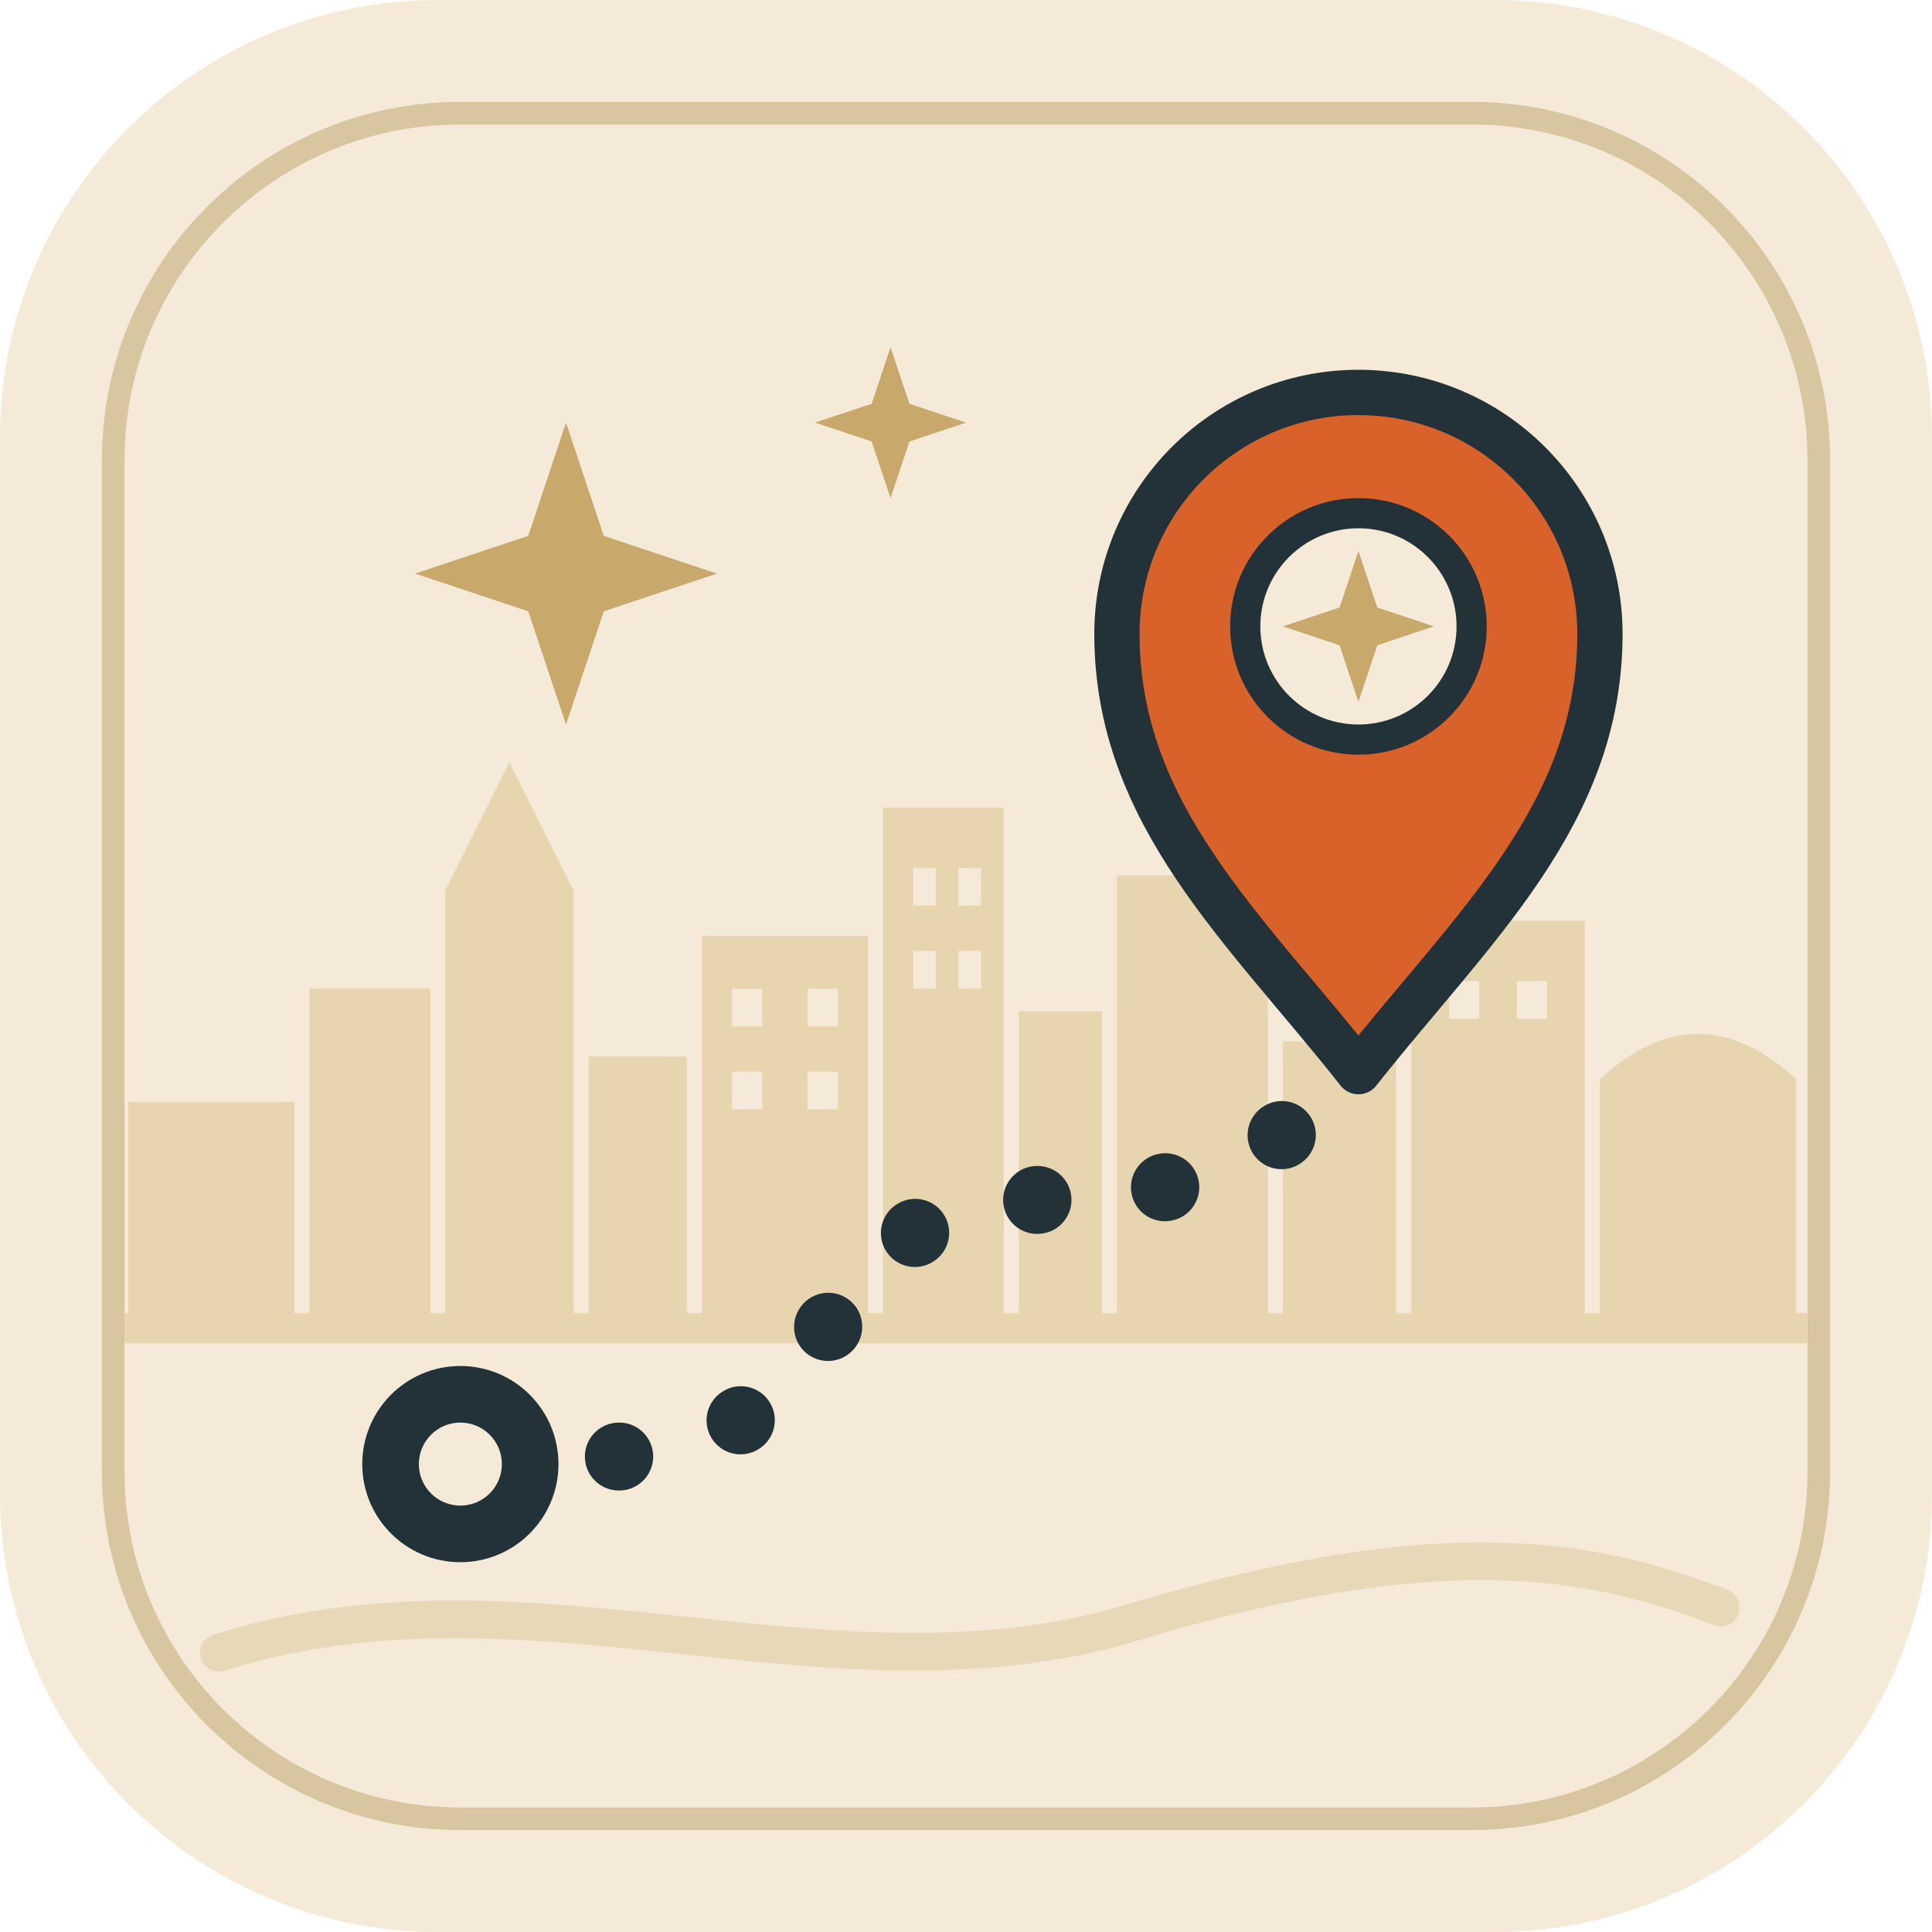
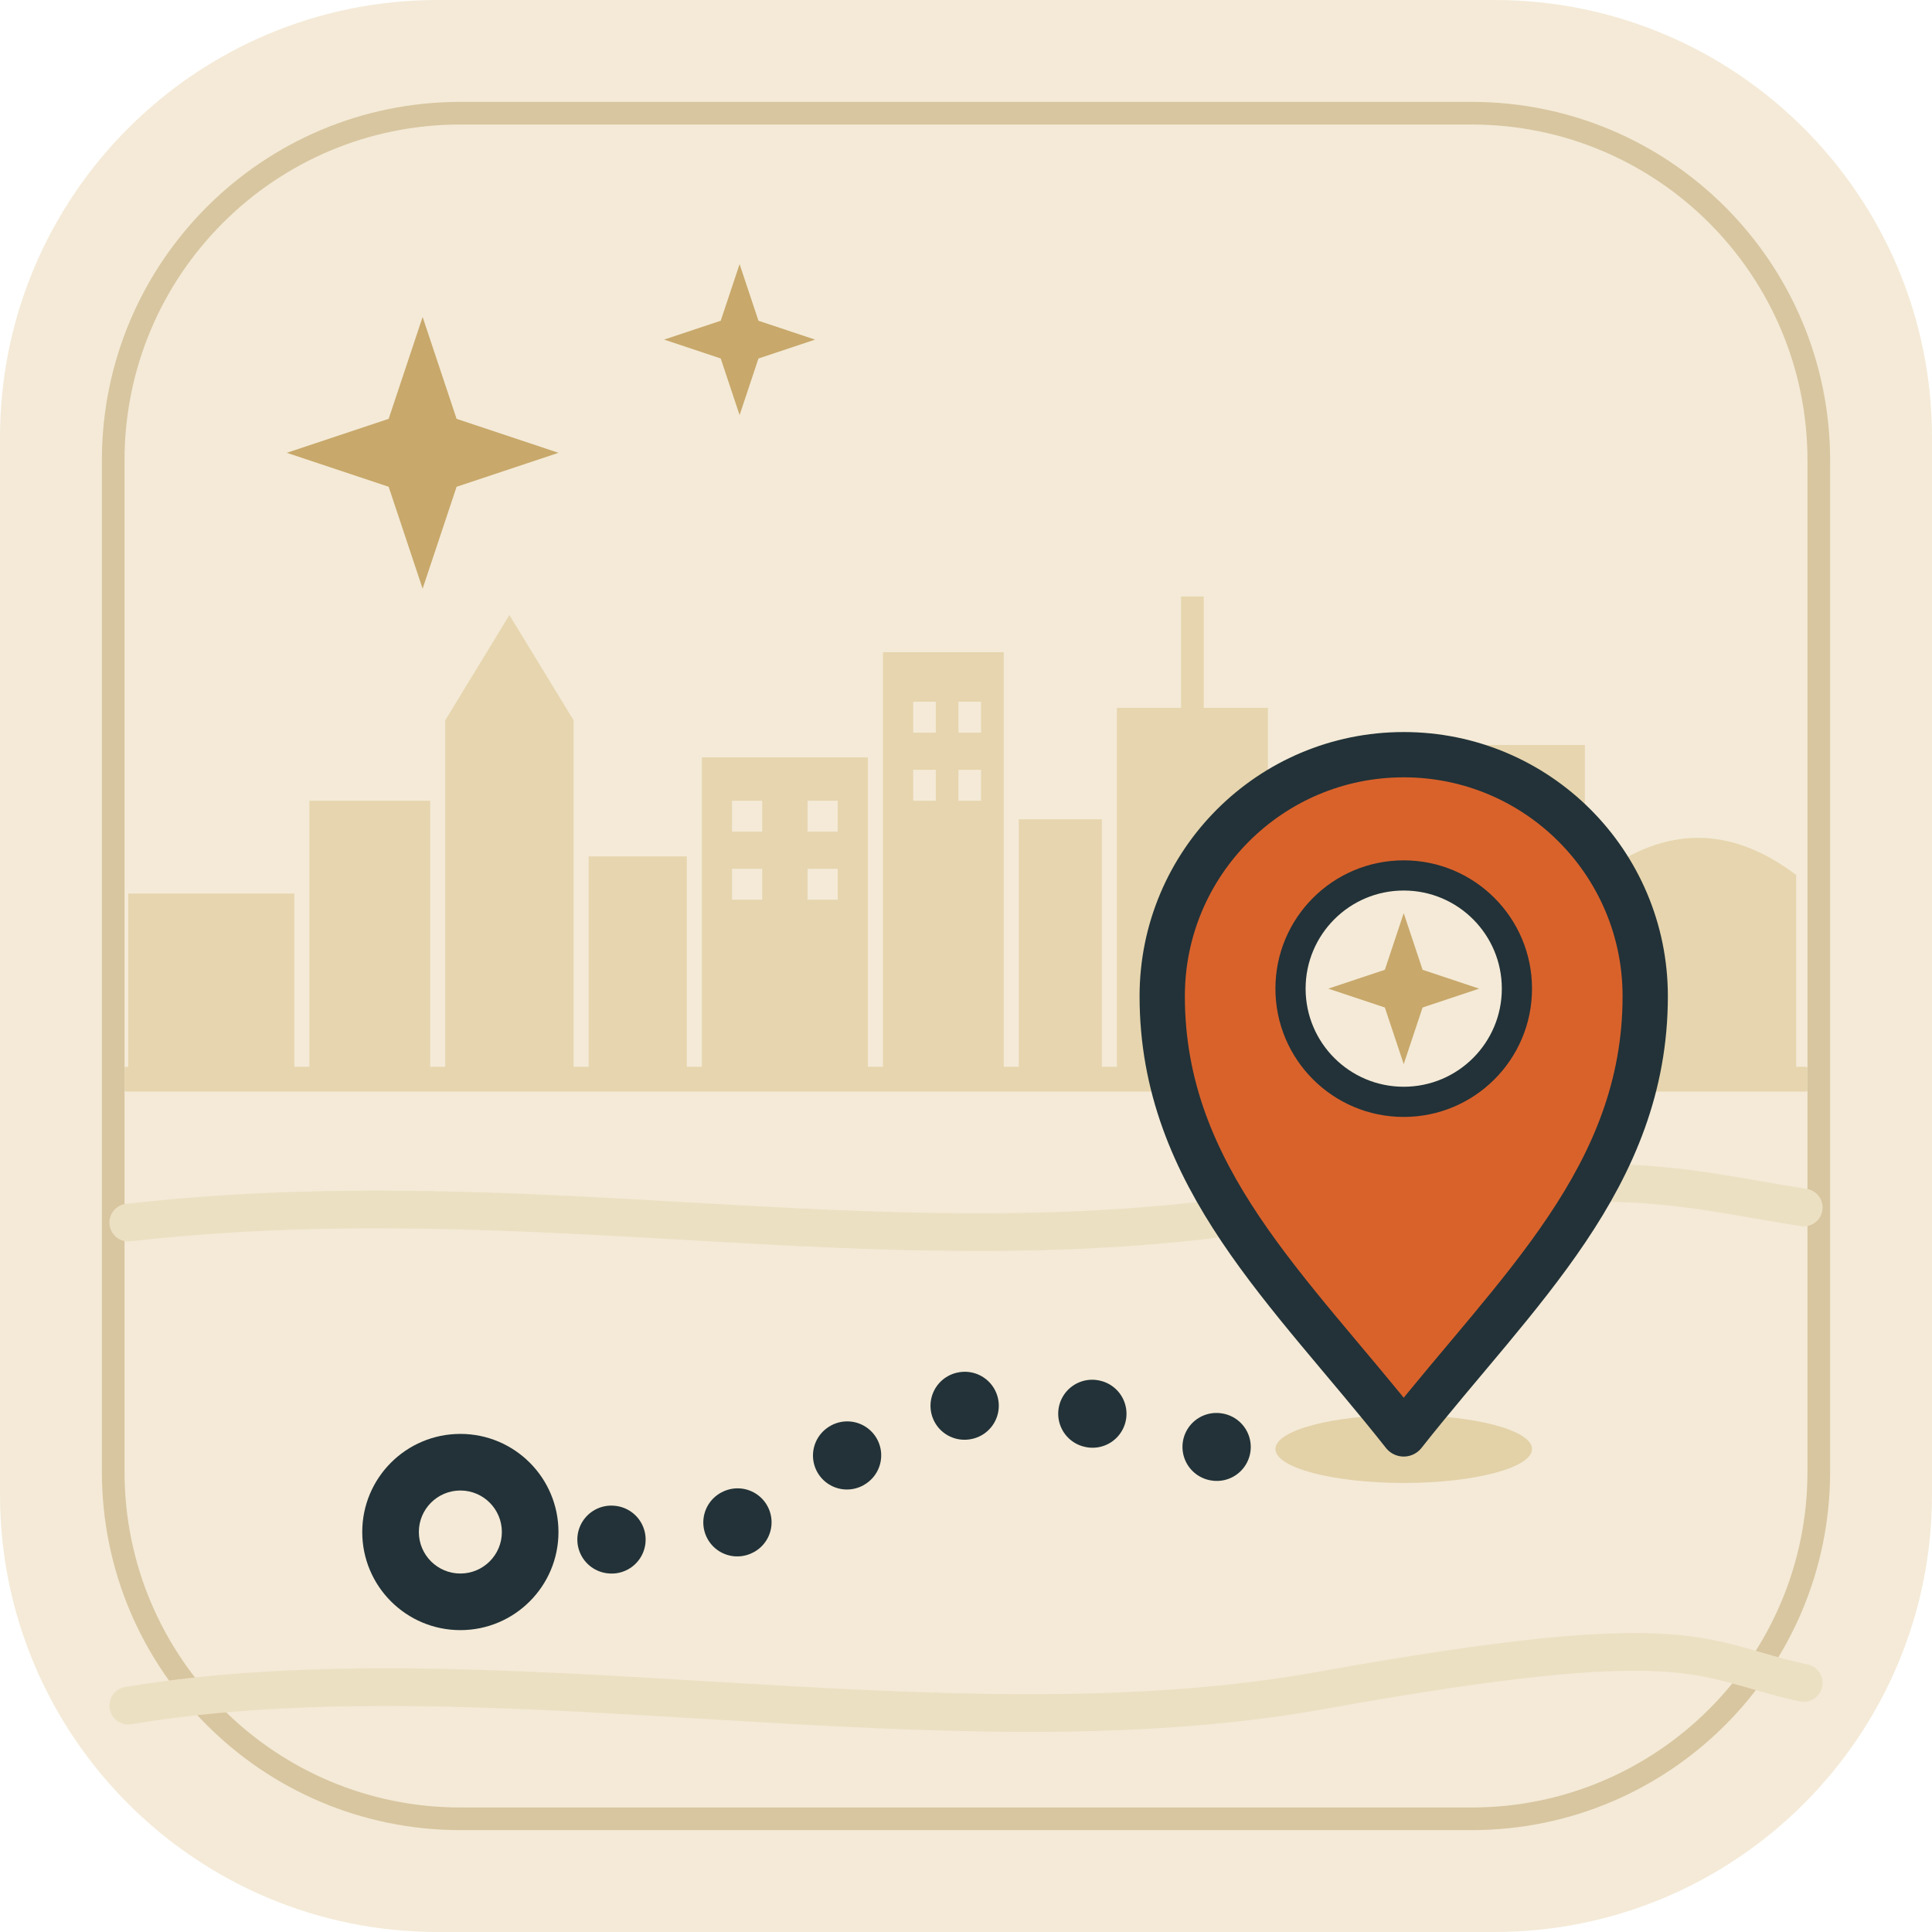
<svg xmlns="http://www.w3.org/2000/svg" viewBox="0 0 512 512" role="img" aria-label="Saadventure">
  <rect width="512" height="512" rx="116" fill="#f4ead7" />
  <rect x="30" y="30" width="452" height="452" rx="92" fill="none" stroke="#d8c6a0" stroke-width="6" />
  <defs>
    <clipPath id="badge">
      <rect x="33" y="33" width="446" height="446" rx="89" />
    </clipPath>
  </defs>
-   <g clip-path="url(#badge)" fill="#e6d5ae">
-     <rect x="34" y="292" width="44" height="60" />
-     <rect x="82" y="262" width="32" height="90" />
-     <path d="M118 352 V 236 L 135 202 L 152 236 V 352 Z" />
-     <rect x="156" y="280" width="26" height="72" />
-     <rect x="186" y="248" width="44" height="104" />
-     <rect x="234" y="214" width="32" height="138" />
-     <rect x="270" y="268" width="22" height="84" />
-     <rect x="296" y="232" width="40" height="120" />
-     <rect x="313" y="196" width="6" height="40" />
-     <rect x="340" y="276" width="30" height="76" />
-     <rect x="374" y="244" width="46" height="108" />
-     <path d="M424 352 V 286 Q 450 262 476 286 V 352 Z" />
-     <rect x="30" y="348" width="452" height="8" rx="4" />
+   <g transform="translate(0 286) scale(1 0.82) translate(0 -352)">
+     <g clip-path="url(#badge)" fill="#e6d5ae">
+       <rect x="34" y="292" width="44" height="60" />
+       <rect x="82" y="262" width="32" height="90" />
+       <path d="M118 352 V 236 L 135 202 L 152 236 V 352 Z" />
+       <rect x="156" y="280" width="26" height="72" />
+       <rect x="186" y="248" width="44" height="104" />
+       <rect x="234" y="214" width="32" height="138" />
+       <rect x="270" y="268" width="22" height="84" />
+       <rect x="296" y="232" width="40" height="120" />
+       <rect x="313" y="196" width="6" height="40" />
+       <rect x="340" y="276" width="30" height="76" />
+       <rect x="374" y="244" width="46" height="108" />
+       <path d="M424 352 V 286 Q 450 262 476 286 V 352 Z" />
+       <rect x="30" y="348" width="452" height="8" rx="4" />
+     </g>
+     <g fill="#f4ead7">
+       <rect x="194" y="262" width="8" height="10" />
+       <rect x="214" y="262" width="8" height="10" />
+       <rect x="194" y="284" width="8" height="10" />
+       <rect x="214" y="284" width="8" height="10" />
+       <rect x="242" y="230" width="6" height="10" />
+       <rect x="254" y="230" width="6" height="10" />
+       <rect x="242" y="252" width="6" height="10" />
+       <rect x="254" y="252" width="6" height="10" />
+       <rect x="384" y="260" width="8" height="10" />
+       <rect x="402" y="260" width="8" height="10" />
+     </g>
  </g>
-   <g fill="#f4ead7">
-     <rect x="194" y="262" width="8" height="10" />
-     <rect x="214" y="262" width="8" height="10" />
-     <rect x="194" y="284" width="8" height="10" />
-     <rect x="214" y="284" width="8" height="10" />
-     <rect x="242" y="230" width="6" height="10" />
-     <rect x="254" y="230" width="6" height="10" />
-     <rect x="242" y="252" width="6" height="10" />
-     <rect x="254" y="252" width="6" height="10" />
-     <rect x="384" y="260" width="8" height="10" />
-     <rect x="402" y="260" width="8" height="10" />
+   <path d="M34 324 C 140 312 230 336 330 322 S 440 314 478 320" fill="none" stroke="#ece0c3" stroke-width="10" stroke-linecap="round" />
+   <path d="M34 452 C 130 436 250 466 350 448 S 450 440 478 446" fill="none" stroke="#ece0c3" stroke-width="10" stroke-linecap="round" />
+   <path d="M162 408 C 212 414 222 368 272 372 C 304 375 318 386 334 384" fill="none" stroke="#223238" stroke-width="18" stroke-linecap="round" stroke-dasharray="0.1 34" />
+   <circle cx="122" cy="406" r="26" fill="#223238" />
+   <circle cx="122" cy="406" r="11" fill="#f4ead7" />
+   <ellipse cx="372" cy="384" rx="34" ry="9" fill="#e3d1a8" />
+   <g transform="translate(12 96)">
+     <path d="M360 284 C 330 246 296 216 296 168 A 64 64 0 1 1 424 168 C 424 216 390 246 360 284 Z" fill="#d9622b" stroke="#223238" stroke-width="12" stroke-linejoin="round" />
+     <circle cx="360" cy="166" r="30" fill="#f4ead7" stroke="#223238" stroke-width="8" />
+     <path d="M360 146 L 365 161 L 380 166 L 365 171 L 360 186 L 355 171 L 340 166 L 355 161 Z" fill="#c8a86b" />
  </g>
-   <path d="M58 438 C 140 412 220 454 300 430 S 420 412 456 426" fill="none" stroke="#e7d9b8" stroke-width="10" stroke-linecap="round" />
-   <path d="M164 386 C 226 384 214 318 274 318 C 318 318 336 306 352 290" fill="none" stroke="#223238" stroke-width="18" stroke-linecap="round" stroke-dasharray="0.1 34" />
-   <circle cx="122" cy="388" r="26" fill="#223238" />
-   <circle cx="122" cy="388" r="11" fill="#f4ead7" />
-   <path d="M360 284 C 330 246 296 216 296 168 A 64 64 0 1 1 424 168 C 424 216 390 246 360 284 Z" fill="#d9622b" stroke="#223238" stroke-width="12" stroke-linejoin="round" />
-   <circle cx="360" cy="166" r="30" fill="#f4ead7" stroke="#223238" stroke-width="8" />
-   <path d="M360 146 L 365 161 L 380 166 L 365 171 L 360 186 L 355 171 L 340 166 L 355 161 Z" fill="#c8a86b" />
-   <path d="M150 112 L 160 142 L 190 152 L 160 162 L 150 192 L 140 162 L 110 152 L 140 142 Z" fill="#c8a86b" />
-   <path d="M236 92 L 241 107 L 256 112 L 241 117 L 236 132 L 231 117 L 216 112 L 231 107 Z" fill="#c8a86b" />
+   <path d="M112 84 L 121 111 L 148 120 L 121 129 L 112 156 L 103 129 L 76 120 L 103 111 Z" fill="#c8a86b" />
+   <path d="M196 70 L 201 85 L 216 90 L 201 95 L 196 110 L 191 95 L 176 90 L 191 85 Z" fill="#c8a86b" />
</svg>
